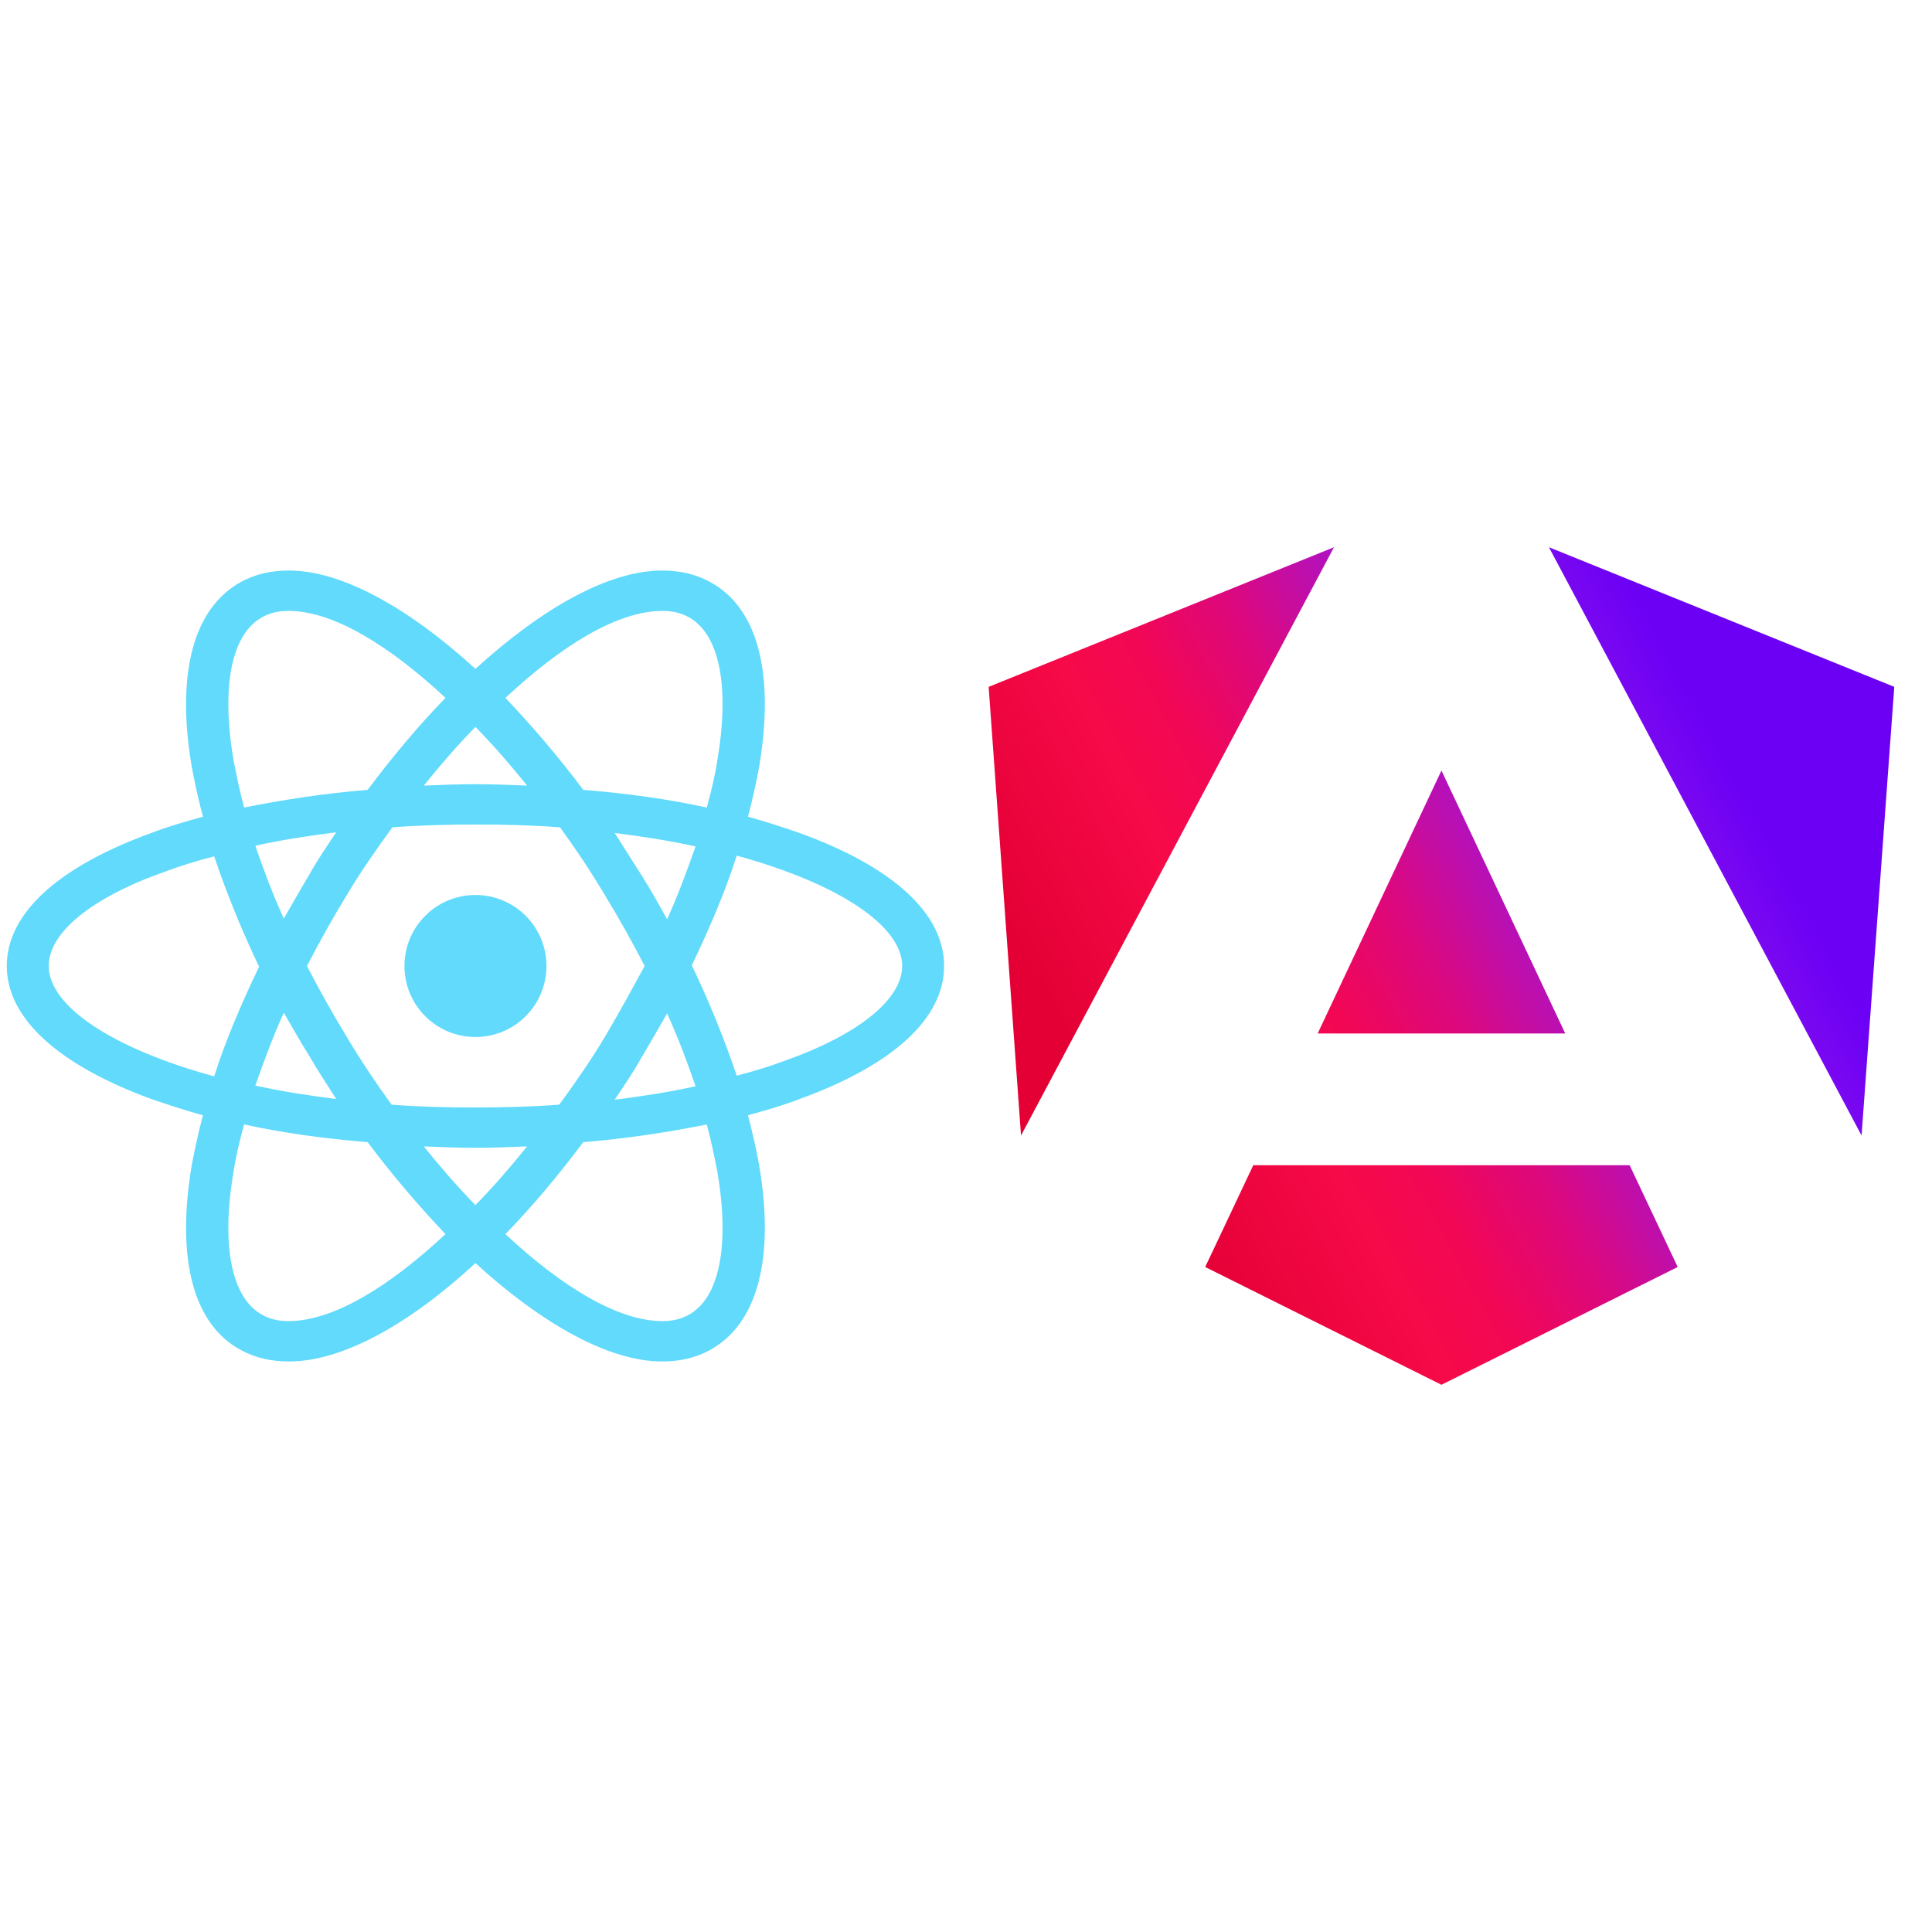
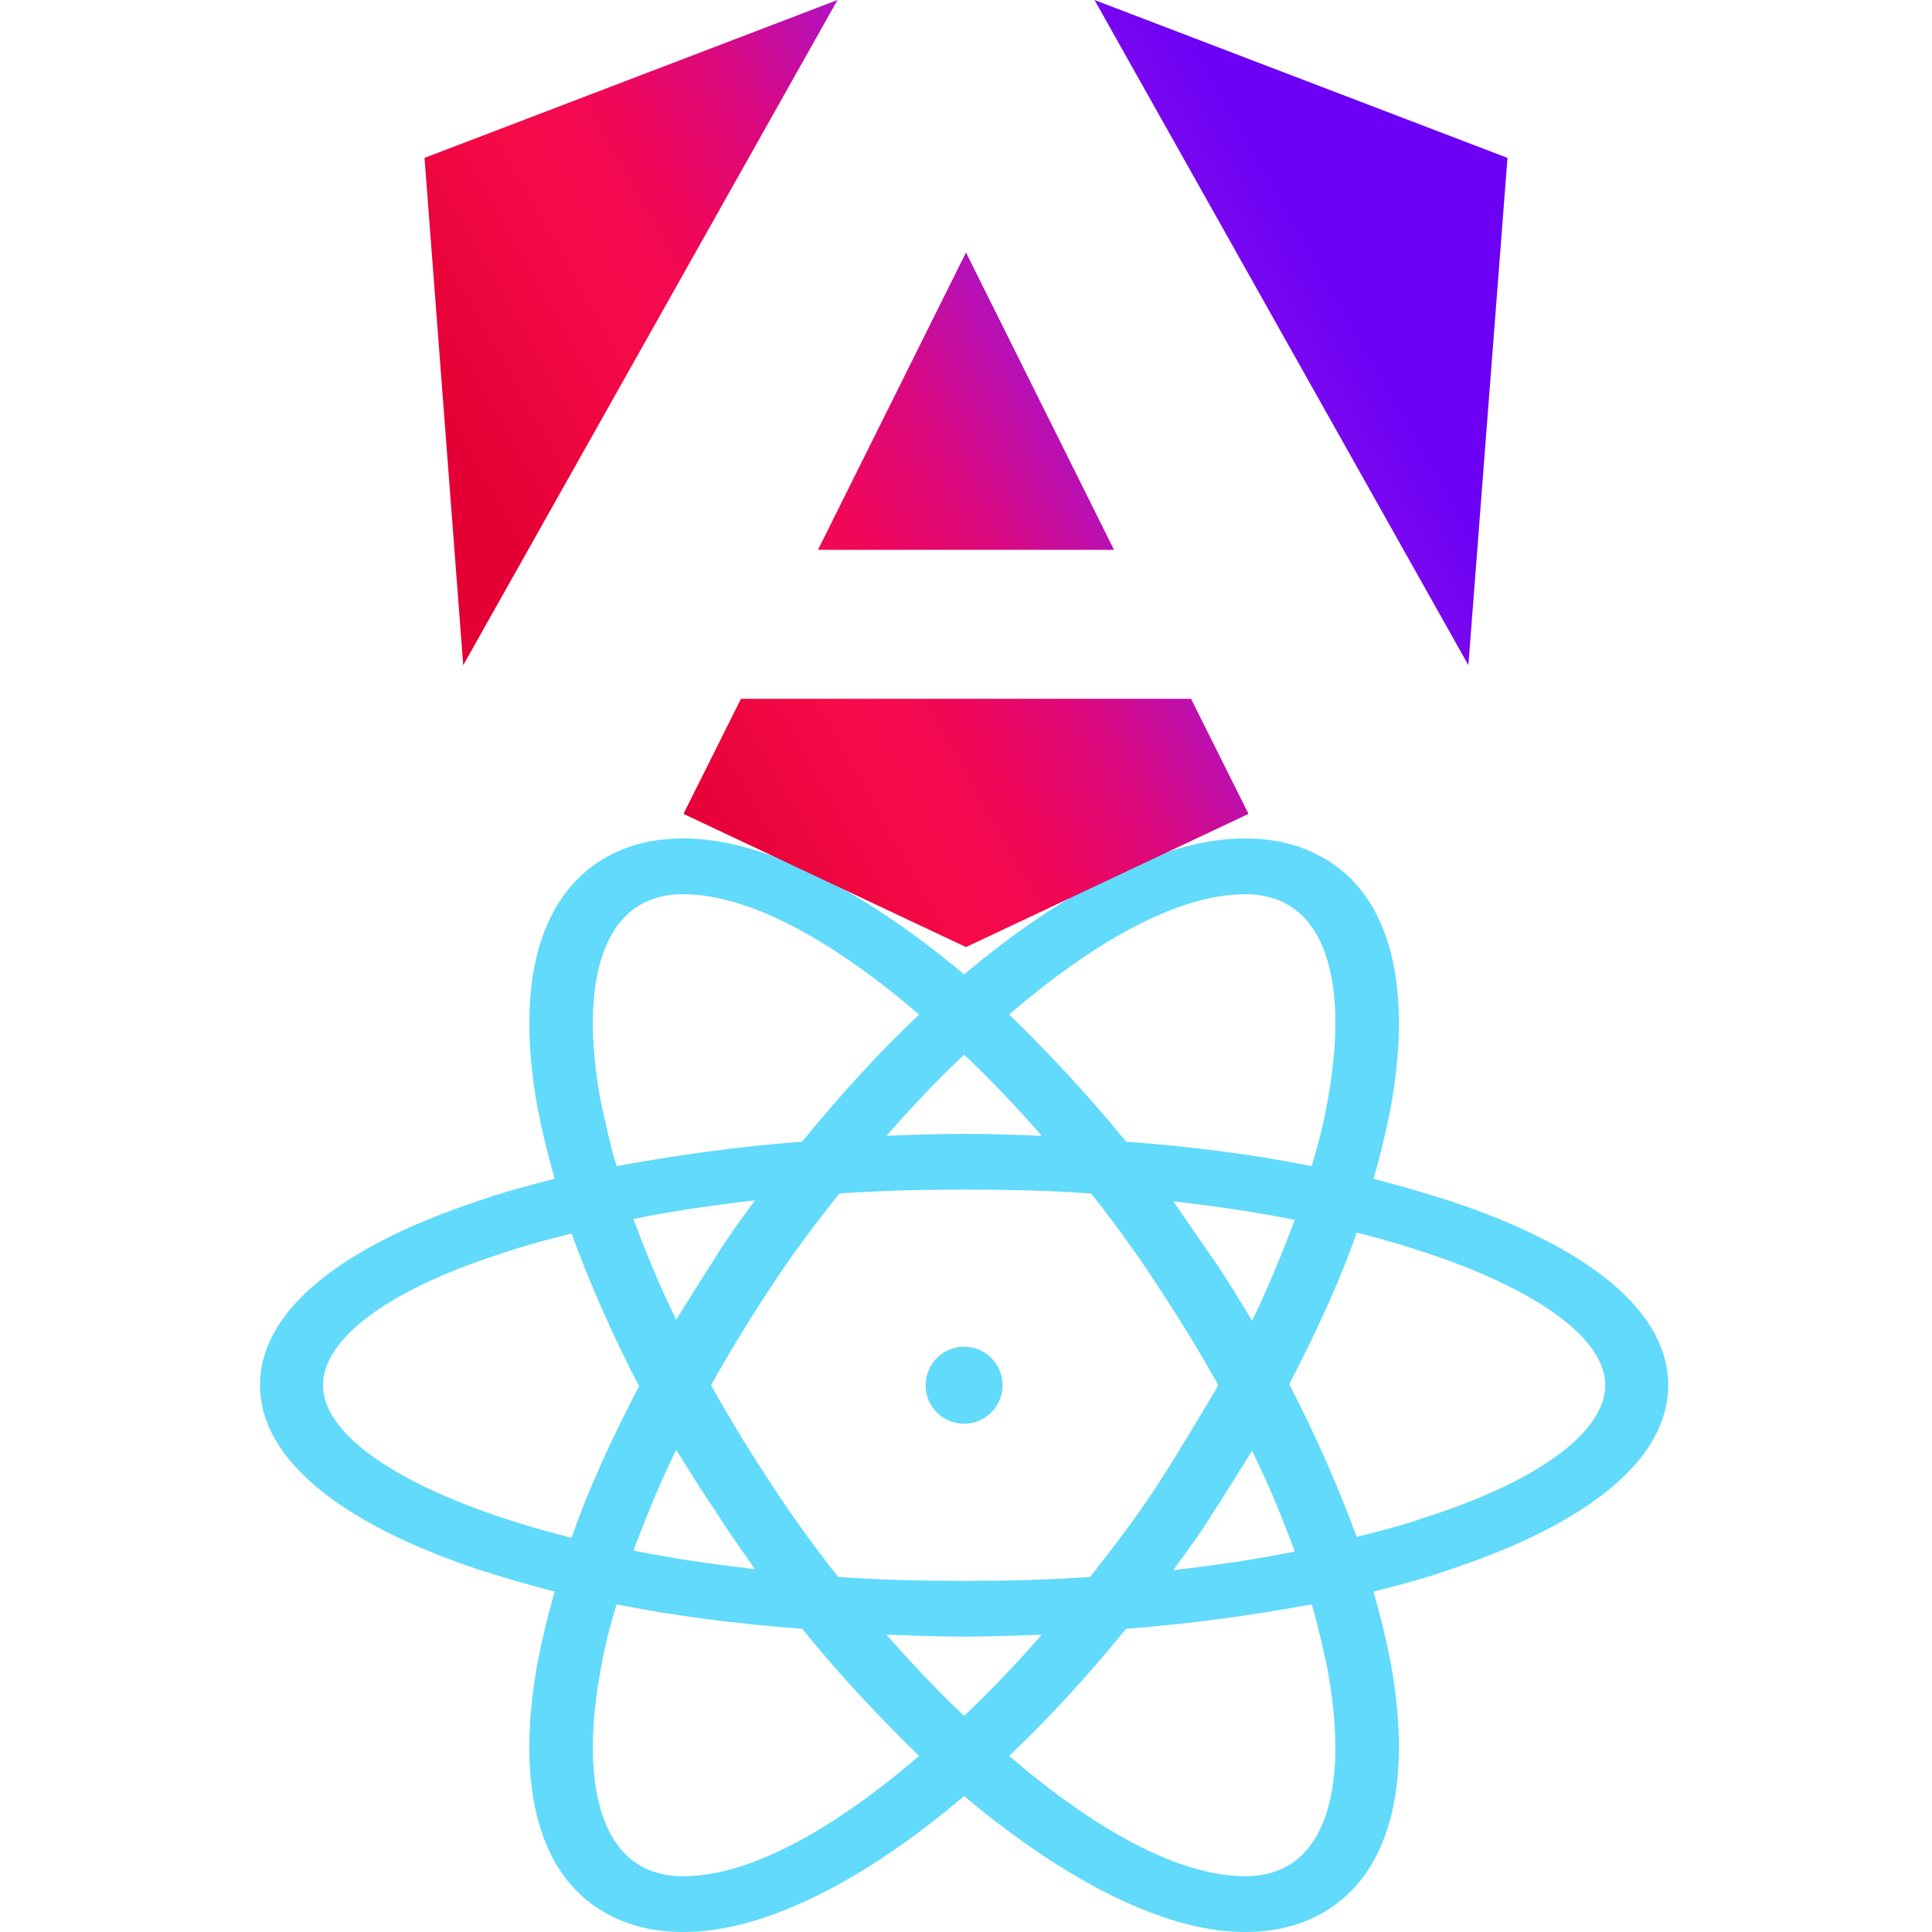
- <svg xmlns="http://www.w3.org/2000/svg" width="256" height="256" enable-background="new 0 0 128 128">
+ <svg xmlns="http://www.w3.org/2000/svg" width="512" height="512" enable-background="new 0 0 128 128">
  <g>
-     <g stroke="null" id="svg_1" fill="#61DAFB">
-       <circle stroke="null" id="svg_2" r="9.409" cy="128" cx="63" />
-       <path stroke="null" id="svg_3" d="m105.954,110.377c-2.182,-0.75 -4.464,-1.5 -6.845,-2.156c0.595,-2.25 1.091,-4.499 1.488,-6.655c2.083,-12.374 -0.198,-21.091 -6.547,-24.466c-1.885,-1.031 -3.968,-1.5 -6.349,-1.5c-6.944,0 -15.773,4.874 -24.701,13.03c-8.928,-8.155 -17.757,-13.03 -24.701,-13.03c-2.381,0 -4.464,0.469 -6.349,1.5c-6.349,3.468 -8.631,12.186 -6.547,24.466c0.397,2.156 0.893,4.406 1.488,6.655c-2.381,0.656 -4.662,1.312 -6.845,2.156c-12.4,4.499 -19.146,10.686 -19.146,17.623s6.845,13.123 19.146,17.623c2.182,0.75 4.464,1.5 6.845,2.156c-0.595,2.25 -1.091,4.499 -1.488,6.655c-2.083,12.374 0.198,21.091 6.547,24.466c1.885,1.031 3.968,1.5 6.349,1.5c7.043,0 15.872,-4.874 24.701,-13.03c8.928,8.155 17.757,13.03 24.701,13.03c2.381,0 4.464,-0.469 6.349,-1.5c6.349,-3.468 8.631,-12.186 6.547,-24.466c-0.397,-2.156 -0.893,-4.406 -1.488,-6.655c2.381,-0.656 4.662,-1.312 6.845,-2.156c12.4,-4.499 19.146,-10.686 19.146,-17.623s-6.746,-13.123 -19.146,-17.623zm-14.682,-28.59c4.067,2.25 5.456,9.186 3.77,19.029c-0.298,1.969 -0.794,4.031 -1.389,6.187c-5.158,-1.125 -10.615,-1.875 -16.368,-2.343c-3.373,-4.499 -6.845,-8.53 -10.317,-12.186c7.341,-6.843 14.781,-11.53 20.832,-11.53c1.29,0 2.48,0.281 3.472,0.844l0,0l0,-0zm-11.111,55.587c-1.786,3 -3.869,5.999 -6.051,8.999c-3.67,0.281 -7.341,0.375 -11.111,0.375c-3.869,0 -7.539,-0.094 -11.111,-0.375c-2.182,-3 -4.166,-5.999 -5.952,-8.999c-1.885,-3.093 -3.67,-6.28 -5.258,-9.374c1.587,-3.093 3.373,-6.28 5.258,-9.374c1.786,-3 3.869,-5.999 6.051,-8.999c3.67,-0.281 7.341,-0.375 11.111,-0.375c3.869,0 7.539,0.094 11.111,0.375c2.182,3 4.166,5.999 5.952,8.999c1.885,3.093 3.67,6.28 5.258,9.374c-1.686,3.093 -3.373,6.187 -5.258,9.374zm8.234,-3.093c1.488,3.281 2.678,6.468 3.77,9.655c-3.373,0.75 -6.944,1.312 -10.714,1.781c1.19,-1.781 2.48,-3.656 3.571,-5.624c1.19,-1.969 2.282,-3.937 3.373,-5.812l0,0zm-25.396,25.403c-2.381,-2.437 -4.662,-5.062 -6.845,-7.78c2.282,0.094 4.563,0.187 6.845,0.187c2.282,0 4.563,-0.094 6.845,-0.187c-2.182,2.718 -4.464,5.343 -6.845,7.78zm-18.451,-14.061c-3.77,-0.469 -7.341,-1.031 -10.714,-1.781c1.091,-3.093 2.282,-6.374 3.77,-9.655c1.091,1.875 2.182,3.843 3.373,5.718c1.19,2.062 2.381,3.843 3.571,5.718l0,0l0,0zm-6.944,-23.903c-1.488,-3.281 -2.678,-6.468 -3.77,-9.655c3.373,-0.75 6.944,-1.312 10.714,-1.781c-1.19,1.781 -2.48,3.656 -3.571,5.624c-1.19,1.969 -2.282,3.937 -3.373,5.812l0,0zm25.396,-25.403c2.381,2.437 4.662,5.062 6.845,7.78c-2.282,-0.094 -4.563,-0.187 -6.845,-0.187c-2.282,0 -4.563,0.094 -6.845,0.187c2.182,-2.718 4.464,-5.343 6.845,-7.78zm22.023,19.685l-3.571,-5.624c3.77,0.469 7.341,1.031 10.714,1.781c-1.091,3.093 -2.282,6.374 -3.77,9.655c-1.091,-1.969 -2.182,-3.937 -3.373,-5.812l0,0zm-54.065,-15.186c-1.686,-9.843 -0.298,-16.779 3.77,-19.029c0.992,-0.562 2.182,-0.844 3.472,-0.844c5.952,0 13.392,4.593 20.832,11.53c-3.472,3.562 -6.944,7.687 -10.317,12.186c-5.754,0.469 -11.21,1.312 -16.368,2.343c-0.595,-2.156 -0.992,-4.218 -1.389,-6.187l0,0l0,0zm-24.503,27.184c0,-4.406 5.654,-9.093 15.575,-12.561c1.984,-0.75 4.166,-1.406 6.349,-1.969c1.587,4.687 3.571,9.655 5.952,14.623c-2.381,4.968 -4.464,9.843 -5.952,14.53c-13.69,-3.75 -21.923,-9.374 -21.923,-14.623zm28.272,46.213c-4.067,-2.25 -5.456,-9.186 -3.77,-19.029c0.298,-1.969 0.794,-4.031 1.389,-6.187c5.158,1.125 10.615,1.875 16.368,2.343c3.373,4.499 6.845,8.53 10.317,12.186c-7.341,6.843 -14.781,11.53 -20.832,11.53c-1.29,0 -2.48,-0.281 -3.472,-0.844l0,0l0,0zm60.314,-19.029c1.686,9.843 0.298,16.779 -3.77,19.029c-0.992,0.562 -2.182,0.844 -3.472,0.844c-5.952,0 -13.392,-4.593 -20.832,-11.53c3.472,-3.562 6.944,-7.687 10.317,-12.186c5.754,-0.469 11.21,-1.312 16.368,-2.343c0.595,2.156 0.992,4.218 1.389,6.187l0,0l0,-0zm8.928,-14.623c-1.984,0.75 -4.166,1.406 -6.349,1.969c-1.587,-4.687 -3.571,-9.655 -5.952,-14.623c2.381,-4.968 4.464,-9.843 5.952,-14.53c13.69,3.75 21.923,9.374 21.923,14.623c0,4.406 -5.754,9.093 -15.575,12.561z" />
+     <g stroke="null" fill="#61DAFB" id="svg_1">
+       <circle stroke="null" cx="255.5" cy="367.1" r="10.206" id="svg_2" />
+       <path stroke="null" d="m384.57,318.368c-6.558,-2.074 -13.414,-4.147 -20.568,-5.962c1.789,-6.221 3.279,-12.442 4.471,-18.404c6.26,-34.216 -0.596,-58.323 -19.673,-67.655c-5.664,-2.851 -11.923,-4.147 -19.077,-4.147c-20.866,0 -47.395,13.479 -74.223,36.031c-26.827,-22.552 -53.357,-36.031 -74.223,-36.031c-7.154,0 -13.414,1.296 -19.077,4.147c-19.077,9.591 -25.933,33.698 -19.673,67.655c1.192,5.962 2.683,12.183 4.471,18.404c-7.154,1.814 -14.01,3.629 -20.568,5.962c-37.26,12.442 -57.53,29.55 -57.53,48.732s20.568,36.29 57.53,48.732c6.558,2.074 13.414,4.147 20.568,5.962c-1.789,6.221 -3.279,12.442 -4.471,18.404c-6.26,34.216 0.596,58.323 19.673,67.655c5.664,2.851 11.923,4.147 19.077,4.147c21.164,0 47.693,-13.479 74.223,-36.031c26.827,22.552 53.357,36.031 74.223,36.031c7.154,0 13.414,-1.296 19.077,-4.147c19.077,-9.591 25.933,-33.698 19.673,-67.655c-1.192,-5.962 -2.683,-12.183 -4.471,-18.404c7.154,-1.814 14.01,-3.629 20.568,-5.962c37.26,-12.442 57.53,-29.55 57.53,-48.732s-20.27,-36.29 -57.53,-48.732zm-44.116,-79.06c12.221,6.221 16.395,25.403 11.327,52.62c-0.894,5.443 -2.385,11.146 -4.173,17.108c-15.5,-3.111 -31.895,-5.184 -49.184,-6.48c-10.135,-12.442 -20.568,-23.588 -31.001,-33.698c22.058,-18.923 44.414,-31.883 62.597,-31.883c3.875,0 7.452,0.778 10.433,2.333l0,0l0,-0l0,0zm-33.385,153.713c-5.365,8.295 -11.625,16.59 -18.183,24.884c-11.029,0.778 -22.058,1.037 -33.385,1.037c-11.625,0 -22.654,-0.259 -33.385,-1.037c-6.558,-8.295 -12.52,-16.59 -17.885,-24.884c-5.664,-8.554 -11.029,-17.367 -15.798,-25.921c4.769,-8.554 10.135,-17.367 15.798,-25.921c5.365,-8.295 11.625,-16.59 18.183,-24.884c11.029,-0.778 22.058,-1.037 33.385,-1.037c11.625,0 22.654,0.259 33.385,1.037c6.558,8.295 12.52,16.59 17.885,24.884c5.664,8.554 11.029,17.367 15.798,25.921c-5.067,8.554 -10.135,17.108 -15.798,25.921zm24.741,-8.554c4.471,9.072 8.048,17.886 11.327,26.699c-10.135,2.074 -20.866,3.629 -32.193,4.925c3.577,-4.925 7.452,-10.109 10.731,-15.553c3.577,-5.443 6.856,-10.887 10.135,-16.071l0,0zm-76.309,70.247c-7.154,-6.74 -14.01,-13.998 -20.568,-21.515c6.856,0.259 13.712,0.518 20.568,0.518c6.856,0 13.712,-0.259 20.568,-0.518c-6.558,7.517 -13.414,14.775 -20.568,21.515zm-55.443,-38.882c-11.327,-1.296 -22.058,-2.851 -32.193,-4.925c3.279,-8.554 6.856,-17.626 11.327,-26.699c3.279,5.184 6.558,10.628 10.135,15.812c3.577,5.703 7.154,10.628 10.731,15.812l0,0l0,0zm-20.866,-66.099c-4.471,-9.072 -8.048,-17.886 -11.327,-26.699c10.135,-2.074 20.866,-3.629 32.193,-4.925c-3.577,4.925 -7.452,10.109 -10.731,15.553c-3.577,5.443 -6.856,10.887 -10.135,16.071l0,0zm76.309,-70.247c7.154,6.74 14.01,13.998 20.568,21.515c-6.856,-0.259 -13.712,-0.518 -20.568,-0.518c-6.856,0 -13.712,0.259 -20.568,0.518c6.558,-7.517 13.414,-14.775 20.568,-21.515zm66.174,54.435l-10.731,-15.553c11.327,1.296 22.058,2.851 32.193,4.925c-3.279,8.554 -6.856,17.626 -11.327,26.699c-3.279,-5.443 -6.558,-10.887 -10.135,-16.071l0,0zm-162.455,-41.992c-5.067,-27.217 -0.894,-46.399 11.327,-52.62c2.981,-1.555 6.558,-2.333 10.433,-2.333c17.885,0 40.241,12.701 62.597,31.883c-10.433,9.85 -20.866,21.255 -31.001,33.698c-17.289,1.296 -33.683,3.629 -49.184,6.48c-1.789,-5.962 -2.981,-11.665 -4.173,-17.108l0,0l0,0l0,-0zm-73.627,75.172c0,-12.183 16.991,-25.144 46.799,-34.735c5.962,-2.074 12.52,-3.888 19.077,-5.443c4.769,12.961 10.731,26.699 17.885,40.437c-7.154,13.738 -13.414,27.217 -17.885,40.178c-41.135,-10.369 -65.876,-25.921 -65.876,-40.437zm84.954,127.792c-12.221,-6.221 -16.395,-25.403 -11.327,-52.62c0.894,-5.443 2.385,-11.146 4.173,-17.108c15.5,3.111 31.895,5.184 49.184,6.48c10.135,12.442 20.568,23.588 31.001,33.698c-22.058,18.923 -44.414,31.883 -62.597,31.883c-3.875,0 -7.452,-0.778 -10.433,-2.333l0,0l0,0l0,-0zm181.234,-52.62c5.067,27.217 0.894,46.399 -11.327,52.62c-2.981,1.555 -6.558,2.333 -10.433,2.333c-17.885,0 -40.241,-12.701 -62.597,-31.883c10.433,-9.85 20.866,-21.255 31.001,-33.698c17.289,-1.296 33.683,-3.629 49.184,-6.48c1.789,5.962 2.981,11.665 4.173,17.108l0,0l0,-0l0,0zm26.827,-40.437c-5.962,2.074 -12.52,3.888 -19.077,5.443c-4.769,-12.961 -10.731,-26.699 -17.885,-40.437c7.154,-13.738 13.414,-27.217 17.885,-40.178c41.135,10.369 65.876,25.921 65.876,40.437c0,12.183 -17.289,25.144 -46.799,34.735z" id="svg_3" />
    </g>
-     <g stroke="null">
-       <g stroke="null">
-         <path stroke="null" d="m251,91.012l-4.333,59.45l-41.429,-77.953l45.763,18.503l0,0zm-28.695,76.872l-31.304,15.606l-31.305,-15.606l6.367,-13.482l49.875,0l6.367,13.482zm-31.304,-65.785l16.404,34.843l-32.808,0l16.404,-34.843zm-55.711,48.363l-4.289,-59.45l45.763,-18.503l-41.474,77.953l0,0z" fill="url(#svg_5)" id="svg_4" />
+     <g stroke="null" id="svg_6">
+       <g stroke="null" id="svg_7">
+         <path stroke="null" id="svg_4" fill="url(#svg_5)" d="m399.5,41.844l-10.363,134.445l-99.085,-176.289l109.449,41.844l0,0zm-68.63,173.844l-74.869,35.293l-74.871,-35.293l15.228,-30.488l119.285,0l15.228,30.488zm-74.869,-148.772l39.232,78.797l-78.465,0l39.233,-78.797l-0,0zm-133.243,109.372l-10.257,-134.445l109.449,-41.844l-99.191,176.289l0,0z" />
      </g>
    </g>
  </g>
  <defs>
-     <linearGradient x1="25.071%" y1="90.929%" x2="96.132%" y2="55.184%" id="svg_5">
-       <stop stop-color="#E40035" offset="0%" />
-       <stop stop-color="#F60A48" offset="24%" />
-       <stop stop-color="#F20755" offset="35.2%" />
-       <stop stop-color="#DC087D" offset="49.4%" />
-       <stop stop-color="#9717E7" offset="74.5%" />
-       <stop stop-color="#6C00F5" offset="100%" />
+     <linearGradient id="svg_5" y2="55.184%" x2="96.132%" y1="90.929%" x1="25.071%">
+       <stop offset="0%" stop-color="#E40035" />
+       <stop offset="24%" stop-color="#F60A48" />
+       <stop offset="35.2%" stop-color="#F20755" />
+       <stop offset="49.4%" stop-color="#DC087D" />
+       <stop offset="74.5%" stop-color="#9717E7" />
+       <stop offset="100%" stop-color="#6C00F5" />
    </linearGradient>
  </defs>
</svg>
